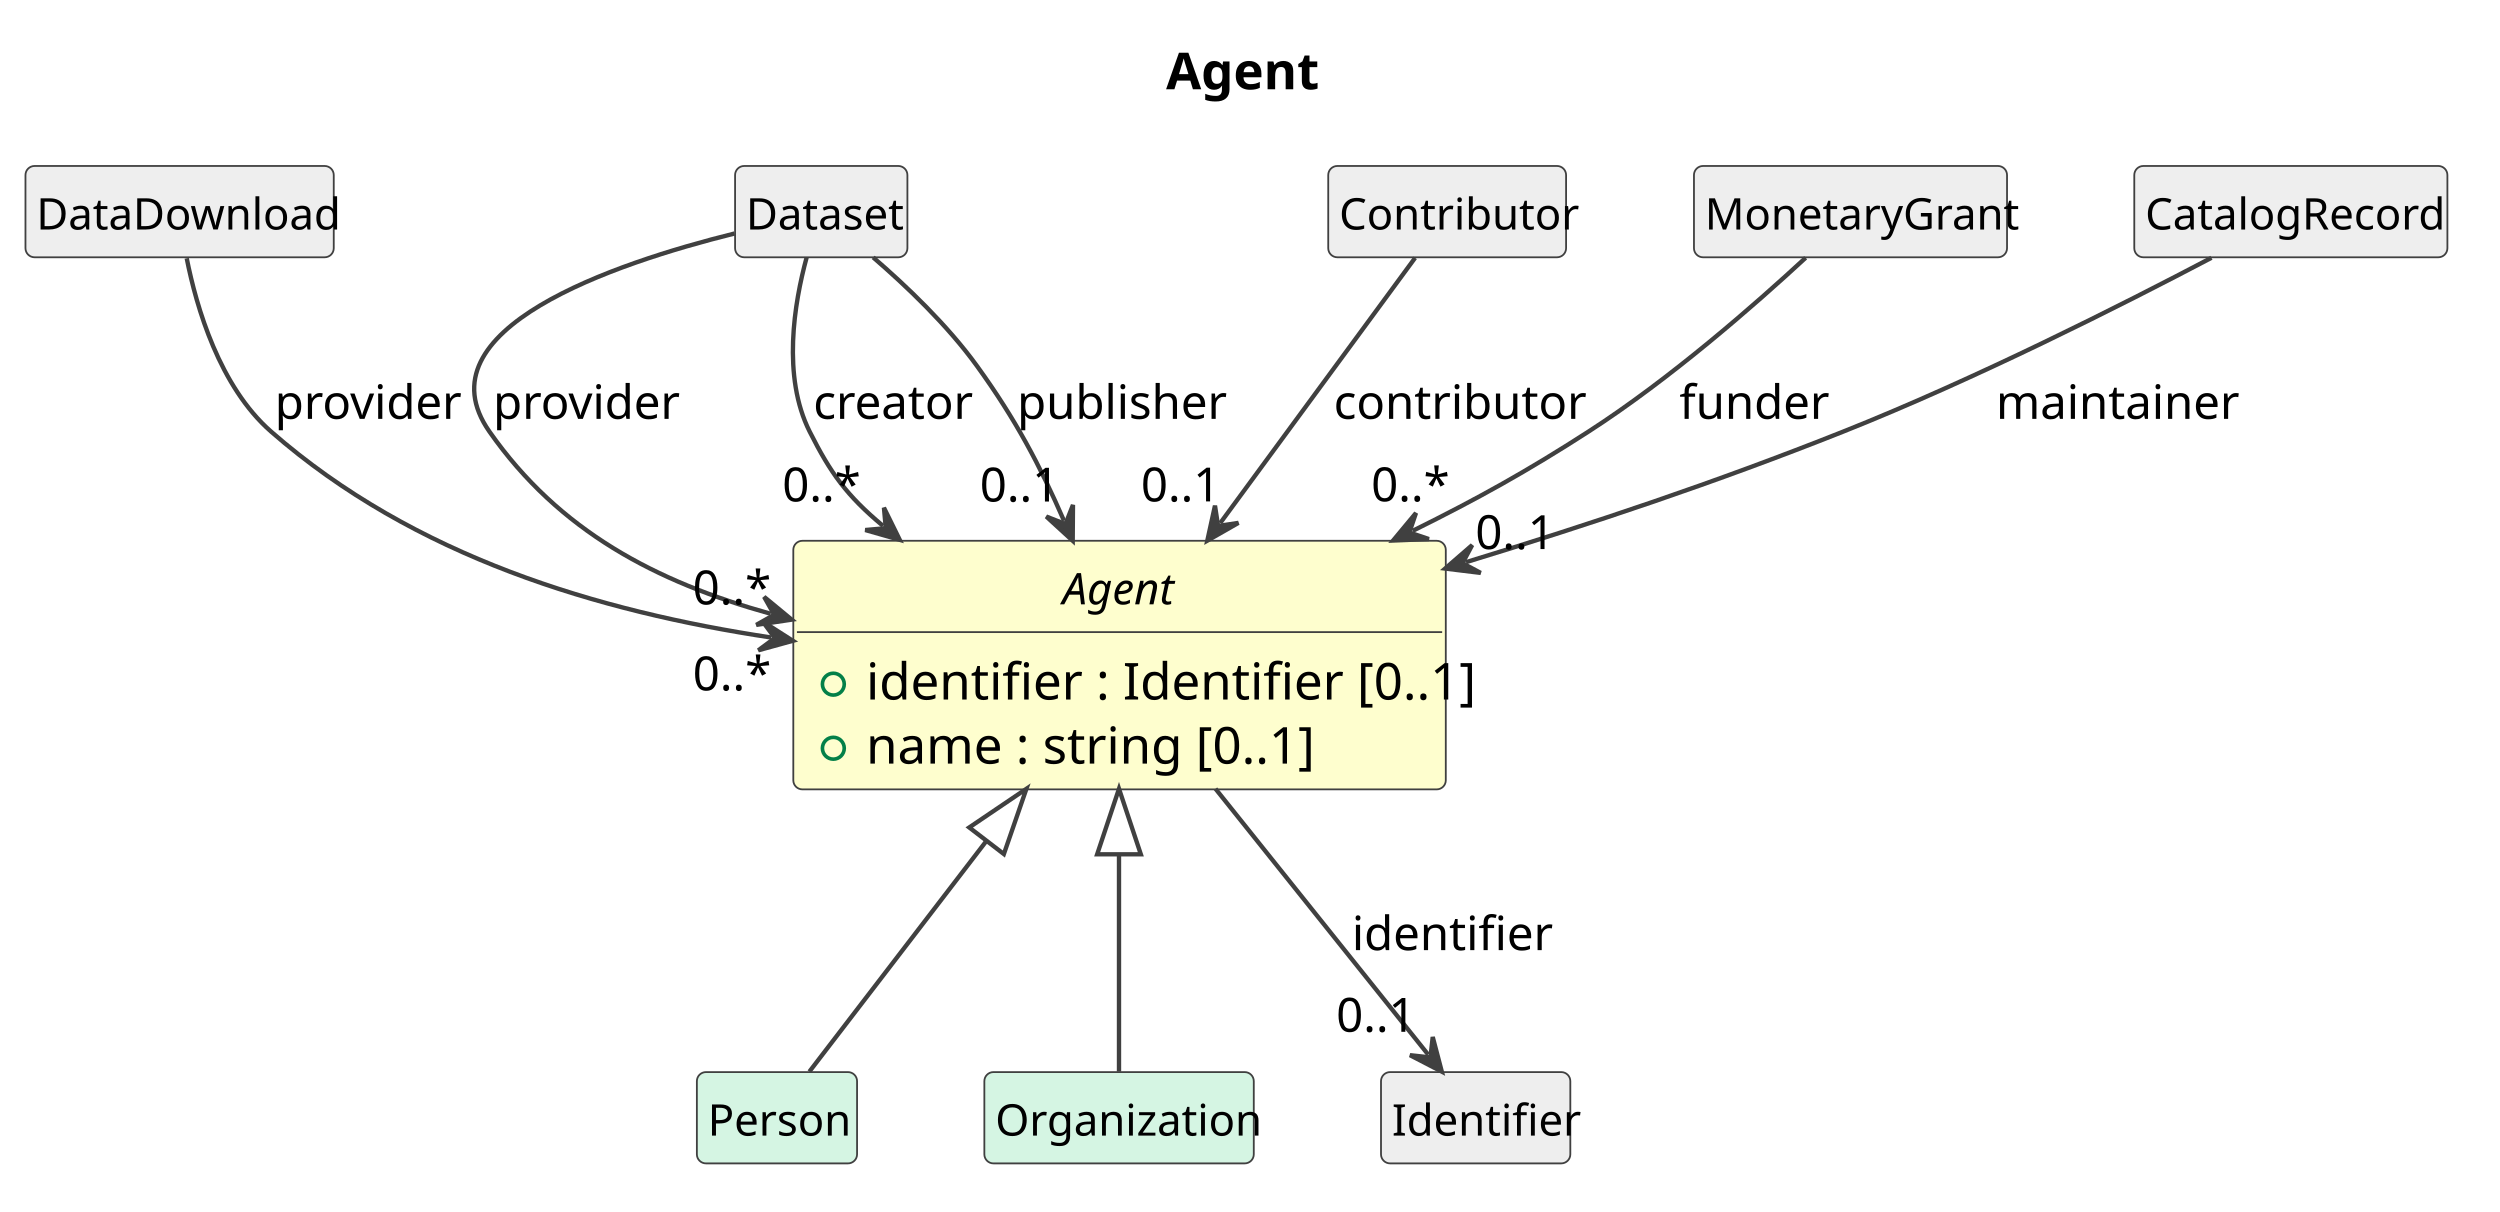
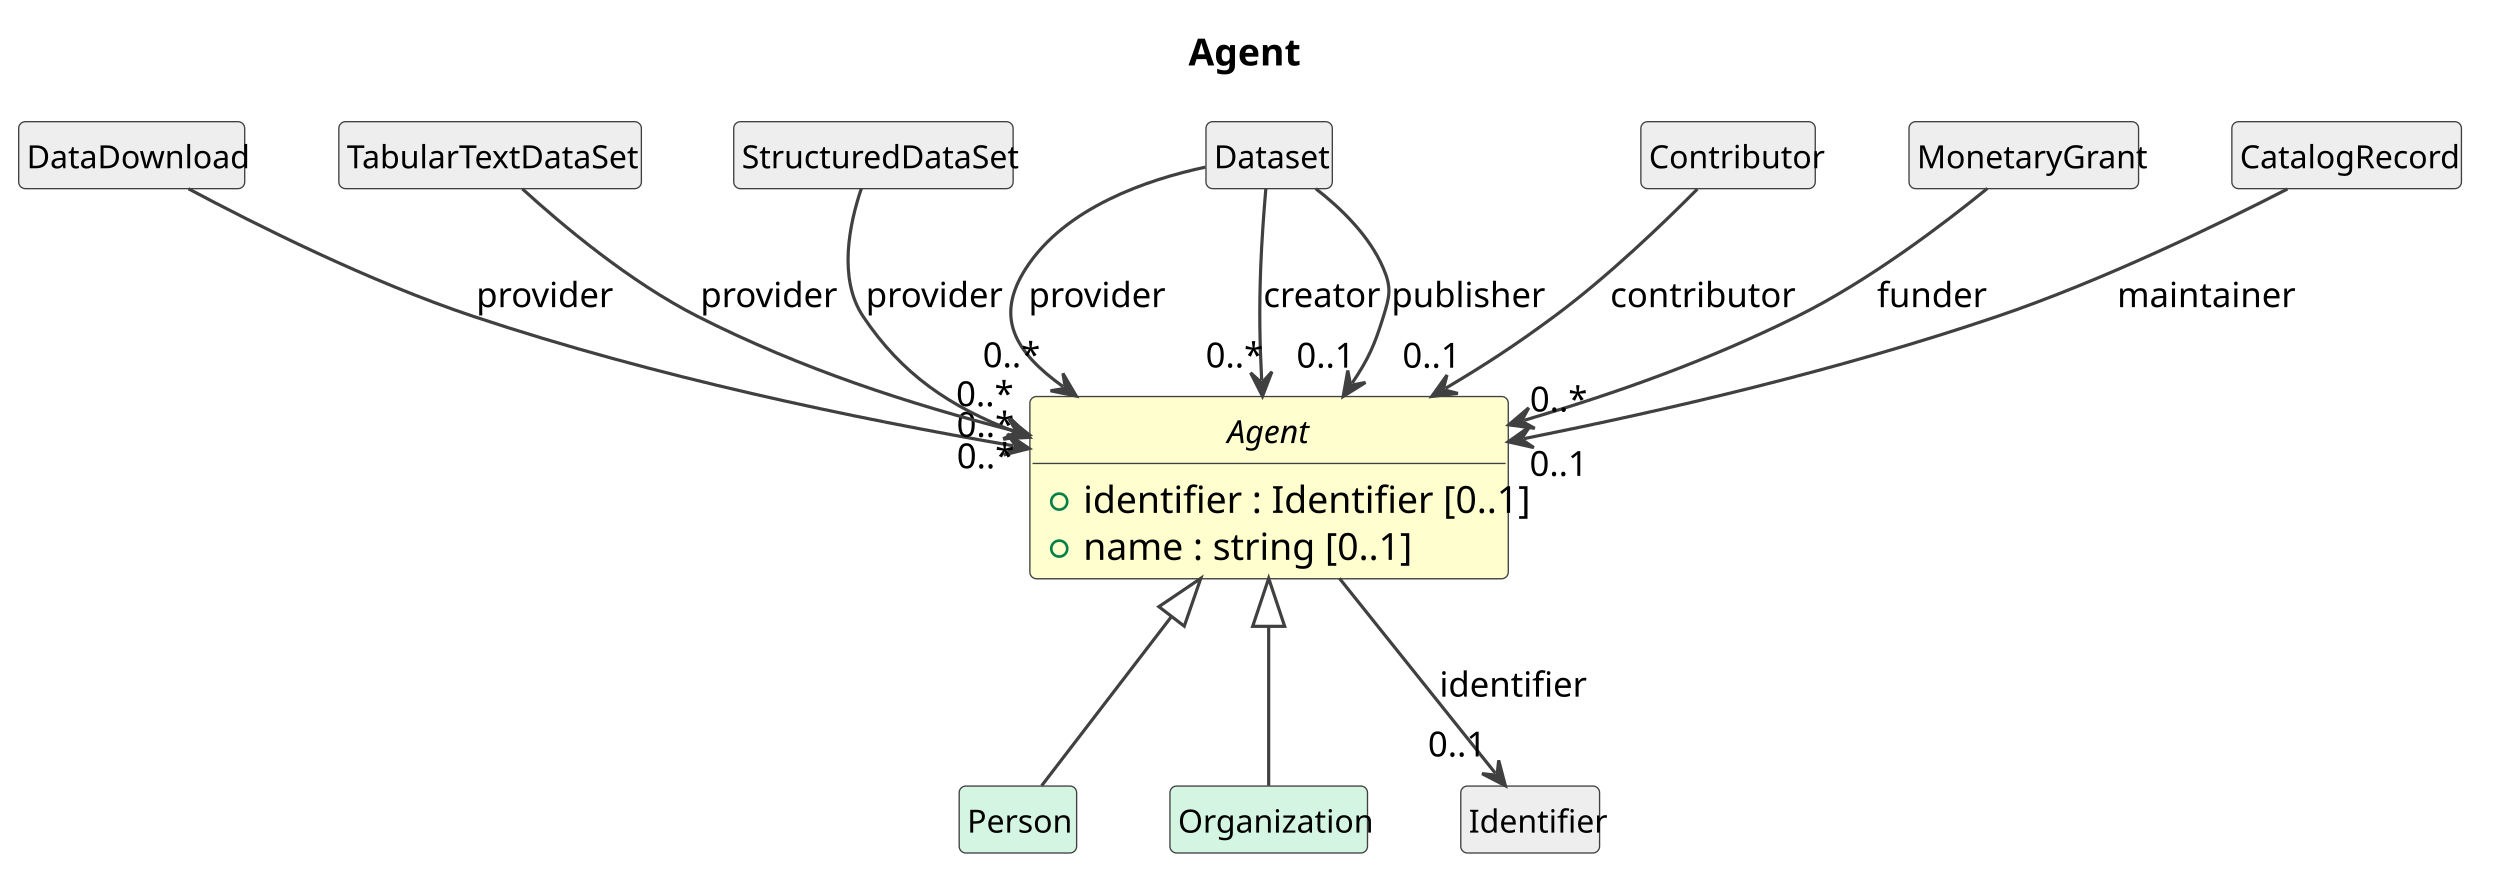
- <svg xmlns="http://www.w3.org/2000/svg" contentStyleType="text/css" data-diagram-type="CLASS" height="333px" preserveAspectRatio="none" style="width:687px;height:333px;background:#FFFFFF;" version="1.1" viewBox="0 0 687 333" width="687px" zoomAndPan="magnify">
+ <svg xmlns="http://www.w3.org/2000/svg" contentStyleType="text/css" data-diagram-type="CLASS" height="333px" preserveAspectRatio="none" style="width:937px;height:333px;background:#FFFFFF;" version="1.1" viewBox="0 0 937 333" width="937px" zoomAndPan="magnify">
  <defs />
  <g>
    <g class="title" data-source-line="1">
-       <text fill="#000000" font-family="sans-serif" font-size="14" font-weight="700" lengthAdjust="spacing" textLength="39.662" x="320.441" y="24.533">Agent</text>
+       <text fill="#000000" font-family="sans-serif" font-size="14" font-weight="700" lengthAdjust="spacing" textLength="39.662" x="445.441" y="24.533">Agent</text>
    </g>
    <g class="entity" data-qualified-name="Agent" data-source-line="12" id="ent0002">
-       <rect fill="#FEFECE" height="68.312" rx="2.5" ry="2.5" style="stroke:#404040;stroke-width:0.5;" width="179.303" x="218" y="148.609" />
-       <text fill="#000000" font-family="sans-serif" font-size="12" font-style="italic" lengthAdjust="spacing" textLength="31.359" x="291.972" y="166.066">Agent</text>
-       <line style="stroke:#404040;stroke-width:0.5;" x1="219" x2="396.303" y1="173.703" y2="173.703" />
+       <rect fill="#FEFECE" height="68.312" rx="2.5" ry="2.5" style="stroke:#404040;stroke-width:0.5;" width="179.303" x="386" y="148.609" />
+       <text fill="#000000" font-family="sans-serif" font-size="12" font-style="italic" lengthAdjust="spacing" textLength="31.359" x="459.972" y="166.066">Agent</text>
+       <line style="stroke:#404040;stroke-width:0.5;" x1="387" x2="564.303" y1="173.703" y2="173.703" />
      <g data-visibility-modifier="PUBLIC_FIELD">
-         <ellipse cx="229" cy="188.008" fill="none" rx="3" ry="3" style="stroke:#038048;stroke-width:1;" />
+         <ellipse cx="397" cy="188.008" fill="none" rx="3" ry="3" style="stroke:#038048;stroke-width:1;" />
      </g>
-       <text fill="#000000" font-family="sans-serif" font-size="14" lengthAdjust="spacing" textLength="153.303" x="238" y="192.236">identifier : Identifier [0..1]</text>
+       <text fill="#000000" font-family="sans-serif" font-size="14" lengthAdjust="spacing" textLength="153.303" x="406" y="192.236">identifier : Identifier [0..1]</text>
      <g data-visibility-modifier="PUBLIC_FIELD">
-         <ellipse cx="229" cy="205.617" fill="none" rx="3" ry="3" style="stroke:#038048;stroke-width:1;" />
+         <ellipse cx="397" cy="205.617" fill="none" rx="3" ry="3" style="stroke:#038048;stroke-width:1;" />
      </g>
-       <text fill="#000000" font-family="sans-serif" font-size="14" lengthAdjust="spacing" textLength="115.944" x="238" y="209.846">name : string [0..1]</text>
+       <text fill="#000000" font-family="sans-serif" font-size="14" lengthAdjust="spacing" textLength="115.944" x="406" y="209.846">name : string [0..1]</text>
    </g>
    <g class="entity" data-qualified-name="Person" data-source-line="16" id="ent0003">
-       <rect fill="#D5F5E3" height="25.094" rx="2.5" ry="2.5" style="stroke:#404040;stroke-width:0.5;" width="44.022" x="191.5" y="294.609" />
-       <text fill="#000000" font-family="sans-serif" font-size="12" lengthAdjust="spacing" textLength="38.022" x="194.5" y="312.066">Person</text>
+       <rect fill="#D5F5E3" height="25.094" rx="2.5" ry="2.5" style="stroke:#404040;stroke-width:0.5;" width="44.022" x="359.5" y="294.609" />
+       <text fill="#000000" font-family="sans-serif" font-size="12" lengthAdjust="spacing" textLength="38.022" x="362.5" y="312.066">Person</text>
    </g>
    <g class="entity" data-qualified-name="Organization" data-source-line="18" id="ent0005">
-       <rect fill="#D5F5E3" height="25.094" rx="2.5" ry="2.5" style="stroke:#404040;stroke-width:0.5;" width="74.039" x="270.5" y="294.609" />
-       <text fill="#000000" font-family="sans-serif" font-size="12" lengthAdjust="spacing" textLength="68.039" x="273.5" y="312.066">Organization</text>
+       <rect fill="#D5F5E3" height="25.094" rx="2.5" ry="2.5" style="stroke:#404040;stroke-width:0.5;" width="74.039" x="438.5" y="294.609" />
+       <text fill="#000000" font-family="sans-serif" font-size="12" lengthAdjust="spacing" textLength="68.039" x="441.5" y="312.066">Organization</text>
    </g>
    <g class="entity" data-qualified-name="DataDownload" data-source-line="20" id="ent0007">
      <rect fill="#EEEEEE" height="25.094" rx="2.5" ry="2.5" style="stroke:#404040;stroke-width:0.5;" width="84.715" x="7" y="45.609" />
      <text fill="#000000" font-family="sans-serif" font-size="12" lengthAdjust="spacing" textLength="78.715" x="10" y="63.066">DataDownload</text>
    </g>
-     <g class="entity" data-qualified-name="Dataset" data-source-line="22" id="ent0009">
-       <rect fill="#EEEEEE" height="25.094" rx="2.5" ry="2.5" style="stroke:#404040;stroke-width:0.5;" width="47.355" x="202" y="45.609" />
-       <text fill="#000000" font-family="sans-serif" font-size="12" lengthAdjust="spacing" textLength="41.355" x="205" y="63.066">Dataset</text>
+     <g class="entity" data-qualified-name="TabularTextDataSet" data-source-line="22" id="ent0009">
+       <rect fill="#EEEEEE" height="25.094" rx="2.5" ry="2.5" style="stroke:#404040;stroke-width:0.5;" width="113.385" x="127" y="45.609" />
+       <text fill="#000000" font-family="sans-serif" font-size="12" lengthAdjust="spacing" textLength="107.385" x="130" y="63.066">TabularTextDataSet</text>
    </g>
-     <g class="entity" data-qualified-name="Contributor" data-source-line="26" id="ent0013">
-       <rect fill="#EEEEEE" height="25.094" rx="2.5" ry="2.5" style="stroke:#404040;stroke-width:0.5;" width="65.361" x="365" y="45.609" />
-       <text fill="#000000" font-family="sans-serif" font-size="12" lengthAdjust="spacing" textLength="59.361" x="368" y="63.066">Contributor</text>
+     <g class="entity" data-qualified-name="StructuredDataSet" data-source-line="24" id="ent0011">
+       <rect fill="#EEEEEE" height="25.094" rx="2.5" ry="2.5" style="stroke:#404040;stroke-width:0.5;" width="104.719" x="275" y="45.609" />
+       <text fill="#000000" font-family="sans-serif" font-size="12" lengthAdjust="spacing" textLength="98.719" x="278" y="63.066">StructuredDataSet</text>
    </g>
-     <g class="entity" data-qualified-name="MonetaryGrant" data-source-line="28" id="ent0015">
-       <rect fill="#EEEEEE" height="25.094" rx="2.5" ry="2.5" style="stroke:#404040;stroke-width:0.5;" width="86.033" x="465.5" y="45.609" />
-       <text fill="#000000" font-family="sans-serif" font-size="12" lengthAdjust="spacing" textLength="80.033" x="468.5" y="63.066">MonetaryGrant</text>
+     <g class="entity" data-qualified-name="Dataset" data-source-line="26" id="ent0013">
+       <rect fill="#EEEEEE" height="25.094" rx="2.5" ry="2.5" style="stroke:#404040;stroke-width:0.5;" width="47.355" x="452" y="45.609" />
+       <text fill="#000000" font-family="sans-serif" font-size="12" lengthAdjust="spacing" textLength="41.355" x="455" y="63.066">Dataset</text>
    </g>
-     <g class="entity" data-qualified-name="CatalogRecord" data-source-line="30" id="ent0017">
-       <rect fill="#EEEEEE" height="25.094" rx="2.5" ry="2.5" style="stroke:#404040;stroke-width:0.5;" width="86.045" x="586.5" y="45.609" />
-       <text fill="#000000" font-family="sans-serif" font-size="12" lengthAdjust="spacing" textLength="80.045" x="589.5" y="63.066">CatalogRecord</text>
+     <g class="entity" data-qualified-name="Contributor" data-source-line="30" id="ent0017">
+       <rect fill="#EEEEEE" height="25.094" rx="2.5" ry="2.5" style="stroke:#404040;stroke-width:0.5;" width="65.361" x="615" y="45.609" />
+       <text fill="#000000" font-family="sans-serif" font-size="12" lengthAdjust="spacing" textLength="59.361" x="618" y="63.066">Contributor</text>
    </g>
-     <g class="entity" data-qualified-name="Identifier" data-source-line="32" id="ent0019">
-       <rect fill="#EEEEEE" height="25.094" rx="2.5" ry="2.5" style="stroke:#404040;stroke-width:0.5;" width="52.025" x="379.5" y="294.609" />
-       <text fill="#000000" font-family="sans-serif" font-size="12" lengthAdjust="spacing" textLength="46.025" x="382.5" y="312.066">Identifier</text>
+     <g class="entity" data-qualified-name="MonetaryGrant" data-source-line="32" id="ent0019">
+       <rect fill="#EEEEEE" height="25.094" rx="2.5" ry="2.5" style="stroke:#404040;stroke-width:0.5;" width="86.033" x="715.5" y="45.609" />
+       <text fill="#000000" font-family="sans-serif" font-size="12" lengthAdjust="spacing" textLength="80.033" x="718.5" y="63.066">MonetaryGrant</text>
+     </g>
+     <g class="entity" data-qualified-name="CatalogRecord" data-source-line="34" id="ent0021">
+       <rect fill="#EEEEEE" height="25.094" rx="2.5" ry="2.5" style="stroke:#404040;stroke-width:0.5;" width="86.045" x="836.5" y="45.609" />
+       <text fill="#000000" font-family="sans-serif" font-size="12" lengthAdjust="spacing" textLength="80.045" x="839.5" y="63.066">CatalogRecord</text>
+     </g>
+     <g class="entity" data-qualified-name="Identifier" data-source-line="36" id="ent0023">
+       <rect fill="#EEEEEE" height="25.094" rx="2.5" ry="2.5" style="stroke:#404040;stroke-width:0.5;" width="52.025" x="547.5" y="294.609" />
+       <text fill="#000000" font-family="sans-serif" font-size="12" lengthAdjust="spacing" textLength="46.025" x="550.5" y="312.066">Identifier</text>
    </g>
    <g class="link" data-entity-1="ent0002" data-entity-2="ent0003" data-link-type="extension" data-source-line="17" id="lnk4">
-       <path codeLine="17" d="M271.102,231.04 C251.312,256.83 235.97,276.829 222.41,294.489" fill="none" id="Agent-backto-Person" style="stroke:#404040;stroke-width:1.2;" />
-       <polygon fill="none" points="282.06,216.759,266.342,227.387,275.862,234.692,282.06,216.759" style="stroke:#404040;stroke-width:1.2;" />
+       <path codeLine="17" d="M439.102,231.04 C419.312,256.83 403.97,276.829 390.41,294.489" fill="none" id="Agent-backto-Person" style="stroke:#404040;stroke-width:1.2;" />
+       <polygon fill="none" points="450.06,216.759,434.342,227.387,443.862,234.692,450.06,216.759" style="stroke:#404040;stroke-width:1.2;" />
    </g>
    <g class="link" data-entity-1="ent0002" data-entity-2="ent0005" data-link-type="extension" data-source-line="19" id="lnk6">
-       <path codeLine="19" d="M307.5,234.759 C307.5,260.549 307.5,276.829 307.5,294.489" fill="none" id="Agent-backto-Organization" style="stroke:#404040;stroke-width:1.2;" />
-       <polygon fill="none" points="307.5,216.759,301.5,234.759,313.5,234.759,307.5,216.759" style="stroke:#404040;stroke-width:1.2;" />
+       <path codeLine="19" d="M475.5,234.759 C475.5,260.549 475.5,276.829 475.5,294.489" fill="none" id="Agent-backto-Organization" style="stroke:#404040;stroke-width:1.2;" />
+       <polygon fill="none" points="475.5,216.759,469.5,234.759,481.5,234.759,475.5,216.759" style="stroke:#404040;stroke-width:1.2;" />
    </g>
    <g class="link" data-entity-1="ent0007" data-entity-2="ent0002" data-link-type="dependency" data-source-line="21" id="lnk8">
-       <path codeLine="21" d="M51.31,70.979 C53.99,84.469 60.33,106.219 74.5,118.609 C113.93,153.089 164.477,168.023 211.947,175.193" fill="none" id="DataDownload-to-Agent" style="stroke:#404040;stroke-width:1.2;" />
-       <polygon fill="#404040" points="217.88,176.089,209.578,170.79,212.936,175.343,208.383,178.7,217.88,176.089" style="stroke:#404040;stroke-width:1.2;" />
-       <text fill="#000000" font-family="sans-serif" font-size="13" lengthAdjust="spacing" textLength="46.966" x="75.5" y="115.105">provider</text>
-       <text fill="#000000" font-family="sans-serif" font-size="13" lengthAdjust="spacing" textLength="19.513" x="190.371" y="189.713">0..*</text>
+       <path codeLine="21" d="M70.63,70.749 C95.52,84.039 138.44,105.589 177.5,118.609 C245.85,141.389 319.947,156.749 379.837,167.089" fill="none" id="DataDownload-to-Agent" style="stroke:#404040;stroke-width:1.2;" />
+       <polygon fill="#404040" points="385.75,168.109,377.562,162.637,380.823,167.259,376.201,170.52,385.75,168.109" style="stroke:#404040;stroke-width:1.2;" />
+       <text fill="#000000" font-family="sans-serif" font-size="13" lengthAdjust="spacing" textLength="46.966" x="178.5" y="115.105">provider</text>
+       <text fill="#000000" font-family="sans-serif" font-size="13" lengthAdjust="spacing" textLength="19.513" x="358.54" y="163.743">0..*</text>
    </g>
    <g class="link" data-entity-1="ent0009" data-entity-2="ent0002" data-link-type="dependency" data-source-line="23" id="lnk10">
-       <path codeLine="23" d="M201.87,64.159 C168.81,72.369 114.85,90.539 134.5,118.609 C153.66,145.969 180.22,159.88 211.79,168.67" fill="none" id="Dataset-to-Agent" style="stroke:#404040;stroke-width:1.2;" />
-       <polygon fill="#404040" points="217.57,170.279,209.973,164.012,212.753,168.938,207.827,171.719,217.57,170.279" style="stroke:#404040;stroke-width:1.2;" />
-       <text fill="#000000" font-family="sans-serif" font-size="13" lengthAdjust="spacing" textLength="46.966" x="135.5" y="115.105">provider</text>
-       <text fill="#000000" font-family="sans-serif" font-size="13" lengthAdjust="spacing" textLength="19.513" x="190.345" y="166.093">0..*</text>
+       <path codeLine="23" d="M195.77,70.779 C210.36,84.089 235.98,105.679 261.5,118.609 C300.37,138.299 340.589,151.355 379.989,161.485" fill="none" id="TabularTextDataSet-to-Agent" style="stroke:#404040;stroke-width:1.2;" />
+       <polygon fill="#404040" points="385.8,162.979,378.079,156.864,380.957,161.734,376.087,164.612,385.8,162.979" style="stroke:#404040;stroke-width:1.2;" />
+       <text fill="#000000" font-family="sans-serif" font-size="13" lengthAdjust="spacing" textLength="46.966" x="262.5" y="115.105">provider</text>
+       <text fill="#000000" font-family="sans-serif" font-size="13" lengthAdjust="spacing" textLength="19.513" x="358.594" y="175.513">0..*</text>
    </g>
-     <g class="link" data-entity-1="ent0009" data-entity-2="ent0002" data-link-type="dependency" data-source-line="24" id="lnk11">
-       <path codeLine="24" d="M221.66,70.769 C218.25,83.299 214.87,103.459 222.5,118.609 C228.28,130.089 232.654,136.164 242.644,144.504" fill="none" id="Dataset-to-Agent-1" style="stroke:#404040;stroke-width:1.2;" />
-       <polygon fill="#404040" points="247.25,148.349,242.905,139.511,243.412,145.145,237.778,145.652,247.25,148.349" style="stroke:#404040;stroke-width:1.2;" />
-       <text fill="#000000" font-family="sans-serif" font-size="13" lengthAdjust="spacing" textLength="40.46" x="223.5" y="115.105">creator</text>
-       <text fill="#000000" font-family="sans-serif" font-size="13" lengthAdjust="spacing" textLength="19.513" x="214.974" y="137.792">0..*</text>
-     </g>
-     <g class="link" data-entity-1="ent0009" data-entity-2="ent0002" data-link-type="dependency" data-source-line="25" id="lnk12">
-       <path codeLine="25" d="M239.94,70.729 C248.96,78.499 260.36,89.339 268.5,100.609 C279.11,115.279 285.714,127.789 292.384,143.099" fill="none" id="Dataset-to-Agent-2" style="stroke:#404040;stroke-width:1.2;" />
-       <polygon fill="#404040" points="294.78,148.599,294.853,138.751,292.783,144.016,287.518,141.946,294.78,148.599" style="stroke:#404040;stroke-width:1.2;" />
-       <text fill="#000000" font-family="sans-serif" font-size="13" lengthAdjust="spacing" textLength="52.755" x="279.5" y="115.105">publisher</text>
-       <text fill="#000000" font-family="sans-serif" font-size="13" lengthAdjust="spacing" textLength="21.684" x="269.246" y="137.828">0..1</text>
+     <g class="link" data-entity-1="ent0011" data-entity-2="ent0002" data-link-type="dependency" data-source-line="25" id="lnk12">
+       <path codeLine="25" d="M322.82,70.699 C318.47,83.539 313.95,104.319 323.5,118.609 C338.02,140.339 355.979,152.437 380.259,161.767" fill="none" id="StructuredDataSet-to-Agent" style="stroke:#404040;stroke-width:1.2;" />
+       <polygon fill="#404040" points="385.86,163.919,378.894,156.957,381.193,162.126,376.024,164.425,385.86,163.919" style="stroke:#404040;stroke-width:1.2;" />
+       <text fill="#000000" font-family="sans-serif" font-size="13" lengthAdjust="spacing" textLength="46.966" x="324.5" y="115.105">provider</text>
+       <text fill="#000000" font-family="sans-serif" font-size="13" lengthAdjust="spacing" textLength="19.513" x="358.348" y="152.246">0..*</text>
    </g>
    <g class="link" data-entity-1="ent0013" data-entity-2="ent0002" data-link-type="dependency" data-source-line="27" id="lnk14">
-       <path codeLine="27" d="M388.87,70.859 C375.85,88.579 354.244,117.995 335.324,143.735" fill="none" id="Contributor-to-Agent" style="stroke:#404040;stroke-width:1.2;" />
-       <polygon fill="#404040" points="331.77,148.569,340.323,143.687,334.731,144.541,333.877,138.949,331.77,148.569" style="stroke:#404040;stroke-width:1.2;" />
-       <text fill="#000000" font-family="sans-serif" font-size="13" lengthAdjust="spacing" textLength="61.42" x="366.5" y="115.105">contributor</text>
-       <text fill="#000000" font-family="sans-serif" font-size="13" lengthAdjust="spacing" textLength="21.684" x="313.519" y="137.792">0..1</text>
+       <path codeLine="27" d="M451.81,62.639 C430.13,67.269 399.24,77.679 384.5,100.609 C372.89,118.669 379.91,131.648 398.5,144.948" fill="none" id="Dataset-to-Agent" style="stroke:#404040;stroke-width:1.2;" />
+       <polygon fill="#404040" points="403.38,148.439,398.388,139.95,399.314,145.53,393.733,146.456,403.38,148.439" style="stroke:#404040;stroke-width:1.2;" />
+       <text fill="#000000" font-family="sans-serif" font-size="13" lengthAdjust="spacing" textLength="46.966" x="385.5" y="115.105">provider</text>
+       <text fill="#000000" font-family="sans-serif" font-size="13" lengthAdjust="spacing" textLength="19.513" x="368.332" y="137.636">0..*</text>
    </g>
-     <g class="link" data-entity-1="ent0015" data-entity-2="ent0002" data-link-type="dependency" data-source-line="29" id="lnk16">
-       <path codeLine="29" d="M496.2,70.829 C482.4,83.589 458.99,104.119 436.5,118.609 C419.74,129.409 406.237,136.948 388.197,145.878" fill="none" id="MonetaryGrant-to-Agent" style="stroke:#404040;stroke-width:1.2;" />
-       <polygon fill="#404040" points="382.82,148.539,392.66,148.131,387.301,146.321,389.111,140.962,382.82,148.539" style="stroke:#404040;stroke-width:1.2;" />
-       <text fill="#000000" font-family="sans-serif" font-size="13" lengthAdjust="spacing" textLength="36.861" x="461.5" y="115.105">funder</text>
-       <text fill="#000000" font-family="sans-serif" font-size="13" lengthAdjust="spacing" textLength="19.513" x="376.799" y="137.756">0..*</text>
+     <g class="link" data-entity-1="ent0013" data-entity-2="ent0002" data-link-type="dependency" data-source-line="28" id="lnk15">
+       <path codeLine="28" d="M474.44,70.729 C473.73,79.039 472.86,90.499 472.5,100.609 C471.93,116.359 472.124,127.837 472.874,142.517" fill="none" id="Dataset-to-Agent-1" style="stroke:#404040;stroke-width:1.2;" />
+       <polygon fill="#404040" points="473.18,148.509,476.716,139.317,472.925,143.516,468.726,139.725,473.18,148.509" style="stroke:#404040;stroke-width:1.2;" />
+       <text fill="#000000" font-family="sans-serif" font-size="13" lengthAdjust="spacing" textLength="40.46" x="473.5" y="115.105">creator</text>
+       <text fill="#000000" font-family="sans-serif" font-size="13" lengthAdjust="spacing" textLength="19.513" x="451.874" y="137.72">0..*</text>
+     </g>
+     <g class="link" data-entity-1="ent0013" data-entity-2="ent0002" data-link-type="dependency" data-source-line="29" id="lnk16">
+       <path codeLine="29" d="M493.11,70.689 C502.56,78.009 513.31,88.389 518.5,100.609 C521.63,107.969 520.86,110.969 518.5,118.609 C515.26,129.109 512.957,134.456 506.787,143.596" fill="none" id="Dataset-to-Agent-2" style="stroke:#404040;stroke-width:1.2;" />
+       <polygon fill="#404040" points="503.43,148.569,511.781,143.348,506.228,144.425,505.15,138.872,503.43,148.569" style="stroke:#404040;stroke-width:1.2;" />
+       <text fill="#000000" font-family="sans-serif" font-size="13" lengthAdjust="spacing" textLength="52.755" x="521.5" y="115.105">publisher</text>
+       <text fill="#000000" font-family="sans-serif" font-size="13" lengthAdjust="spacing" textLength="21.684" x="485.899" y="137.792">0..1</text>
    </g>
    <g class="link" data-entity-1="ent0017" data-entity-2="ent0002" data-link-type="dependency" data-source-line="31" id="lnk18">
-       <path codeLine="31" d="M607.71,70.839 C583.45,83.609 542.87,104.139 506.5,118.609 C471.31,132.609 437.428,143.915 402.858,154.485" fill="none" id="CatalogRecord-to-Agent" style="stroke:#404040;stroke-width:1.2;" />
-       <polygon fill="#404040" points="397.12,156.239,406.896,157.433,401.901,154.777,404.557,149.783,397.12,156.239" style="stroke:#404040;stroke-width:1.2;" />
-       <text fill="#000000" font-family="sans-serif" font-size="13" lengthAdjust="spacing" textLength="60.696" x="548.5" y="115.105">maintainer</text>
-       <text fill="#000000" font-family="sans-serif" font-size="13" lengthAdjust="spacing" textLength="21.684" x="405.427" y="150.89">0..1</text>
+       <path codeLine="31" d="M636.17,70.859 C623.68,83.469 602.67,103.689 582.5,118.609 C568.2,129.179 557.164,136.434 541.784,145.534" fill="none" id="Contributor-to-Agent" style="stroke:#404040;stroke-width:1.2;" />
+       <polygon fill="#404040" points="536.62,148.589,546.403,147.449,540.923,146.043,542.329,140.564,536.62,148.589" style="stroke:#404040;stroke-width:1.2;" />
+       <text fill="#000000" font-family="sans-serif" font-size="13" lengthAdjust="spacing" textLength="61.42" x="603.5" y="115.105">contributor</text>
+       <text fill="#000000" font-family="sans-serif" font-size="13" lengthAdjust="spacing" textLength="21.684" x="525.623" y="137.816">0..1</text>
    </g>
-     <g class="link" data-entity-1="ent0002" data-entity-2="ent0019" data-link-type="dependency" data-source-line="33" id="lnk20">
-       <path codeLine="33" d="M334.02,216.759 C354.65,242.549 378.332,272.144 392.462,289.804" fill="none" id="Agent-to-Identifier" style="stroke:#404040;stroke-width:1.2;" />
-       <polygon fill="#404040" points="396.21,294.489,393.711,284.963,393.086,290.585,387.464,289.961,396.21,294.489" style="stroke:#404040;stroke-width:1.2;" />
-       <text fill="#000000" font-family="sans-serif" font-size="13" lengthAdjust="spacing" textLength="49.137" x="371.5" y="261.104">identifier</text>
-       <text fill="#000000" font-family="sans-serif" font-size="13" lengthAdjust="spacing" textLength="21.684" x="367.182" y="283.532">0..1</text>
+     <g class="link" data-entity-1="ent0019" data-entity-2="ent0002" data-link-type="dependency" data-source-line="33" id="lnk20">
+       <path codeLine="33" d="M744.89,70.609 C728.75,83.759 700.62,105.189 673.5,118.609 C639.55,135.399 605.895,147.323 571.215,157.543" fill="none" id="MonetaryGrant-to-Agent" style="stroke:#404040;stroke-width:1.2;" />
+       <polygon fill="#404040" points="565.46,159.239,575.224,160.532,570.256,157.826,572.962,152.858,565.46,159.239" style="stroke:#404040;stroke-width:1.2;" />
+       <text fill="#000000" font-family="sans-serif" font-size="13" lengthAdjust="spacing" textLength="36.861" x="703.5" y="115.105">funder</text>
+       <text fill="#000000" font-family="sans-serif" font-size="13" lengthAdjust="spacing" textLength="19.513" x="573.394" y="154.236">0..*</text>
+     </g>
+     <g class="link" data-entity-1="ent0021" data-entity-2="ent0002" data-link-type="dependency" data-source-line="35" id="lnk22">
+       <path codeLine="35" d="M857.34,70.829 C831.72,83.979 788.01,105.229 748.5,118.609 C688.61,138.899 625.024,153.643 571.154,164.413" fill="none" id="CatalogRecord-to-Agent" style="stroke:#404040;stroke-width:1.2;" />
+       <polygon fill="#404040" points="565.27,165.589,574.88,167.747,570.173,164.609,573.311,159.903,565.27,165.589" style="stroke:#404040;stroke-width:1.2;" />
+       <text fill="#000000" font-family="sans-serif" font-size="13" lengthAdjust="spacing" textLength="60.696" x="793.5" y="115.105">maintainer</text>
+       <text fill="#000000" font-family="sans-serif" font-size="13" lengthAdjust="spacing" textLength="21.684" x="573.275" y="178.367">0..1</text>
+     </g>
+     <g class="link" data-entity-1="ent0002" data-entity-2="ent0023" data-link-type="dependency" data-source-line="37" id="lnk24">
+       <path codeLine="37" d="M502.02,216.759 C522.65,242.549 546.332,272.144 560.462,289.804" fill="none" id="Agent-to-Identifier" style="stroke:#404040;stroke-width:1.2;" />
+       <polygon fill="#404040" points="564.21,294.489,561.711,284.963,561.086,290.585,555.464,289.961,564.21,294.489" style="stroke:#404040;stroke-width:1.2;" />
+       <text fill="#000000" font-family="sans-serif" font-size="13" lengthAdjust="spacing" textLength="49.137" x="539.5" y="261.104">identifier</text>
+       <text fill="#000000" font-family="sans-serif" font-size="13" lengthAdjust="spacing" textLength="21.684" x="535.182" y="283.532">0..1</text>
    </g>
  </g>
</svg>
